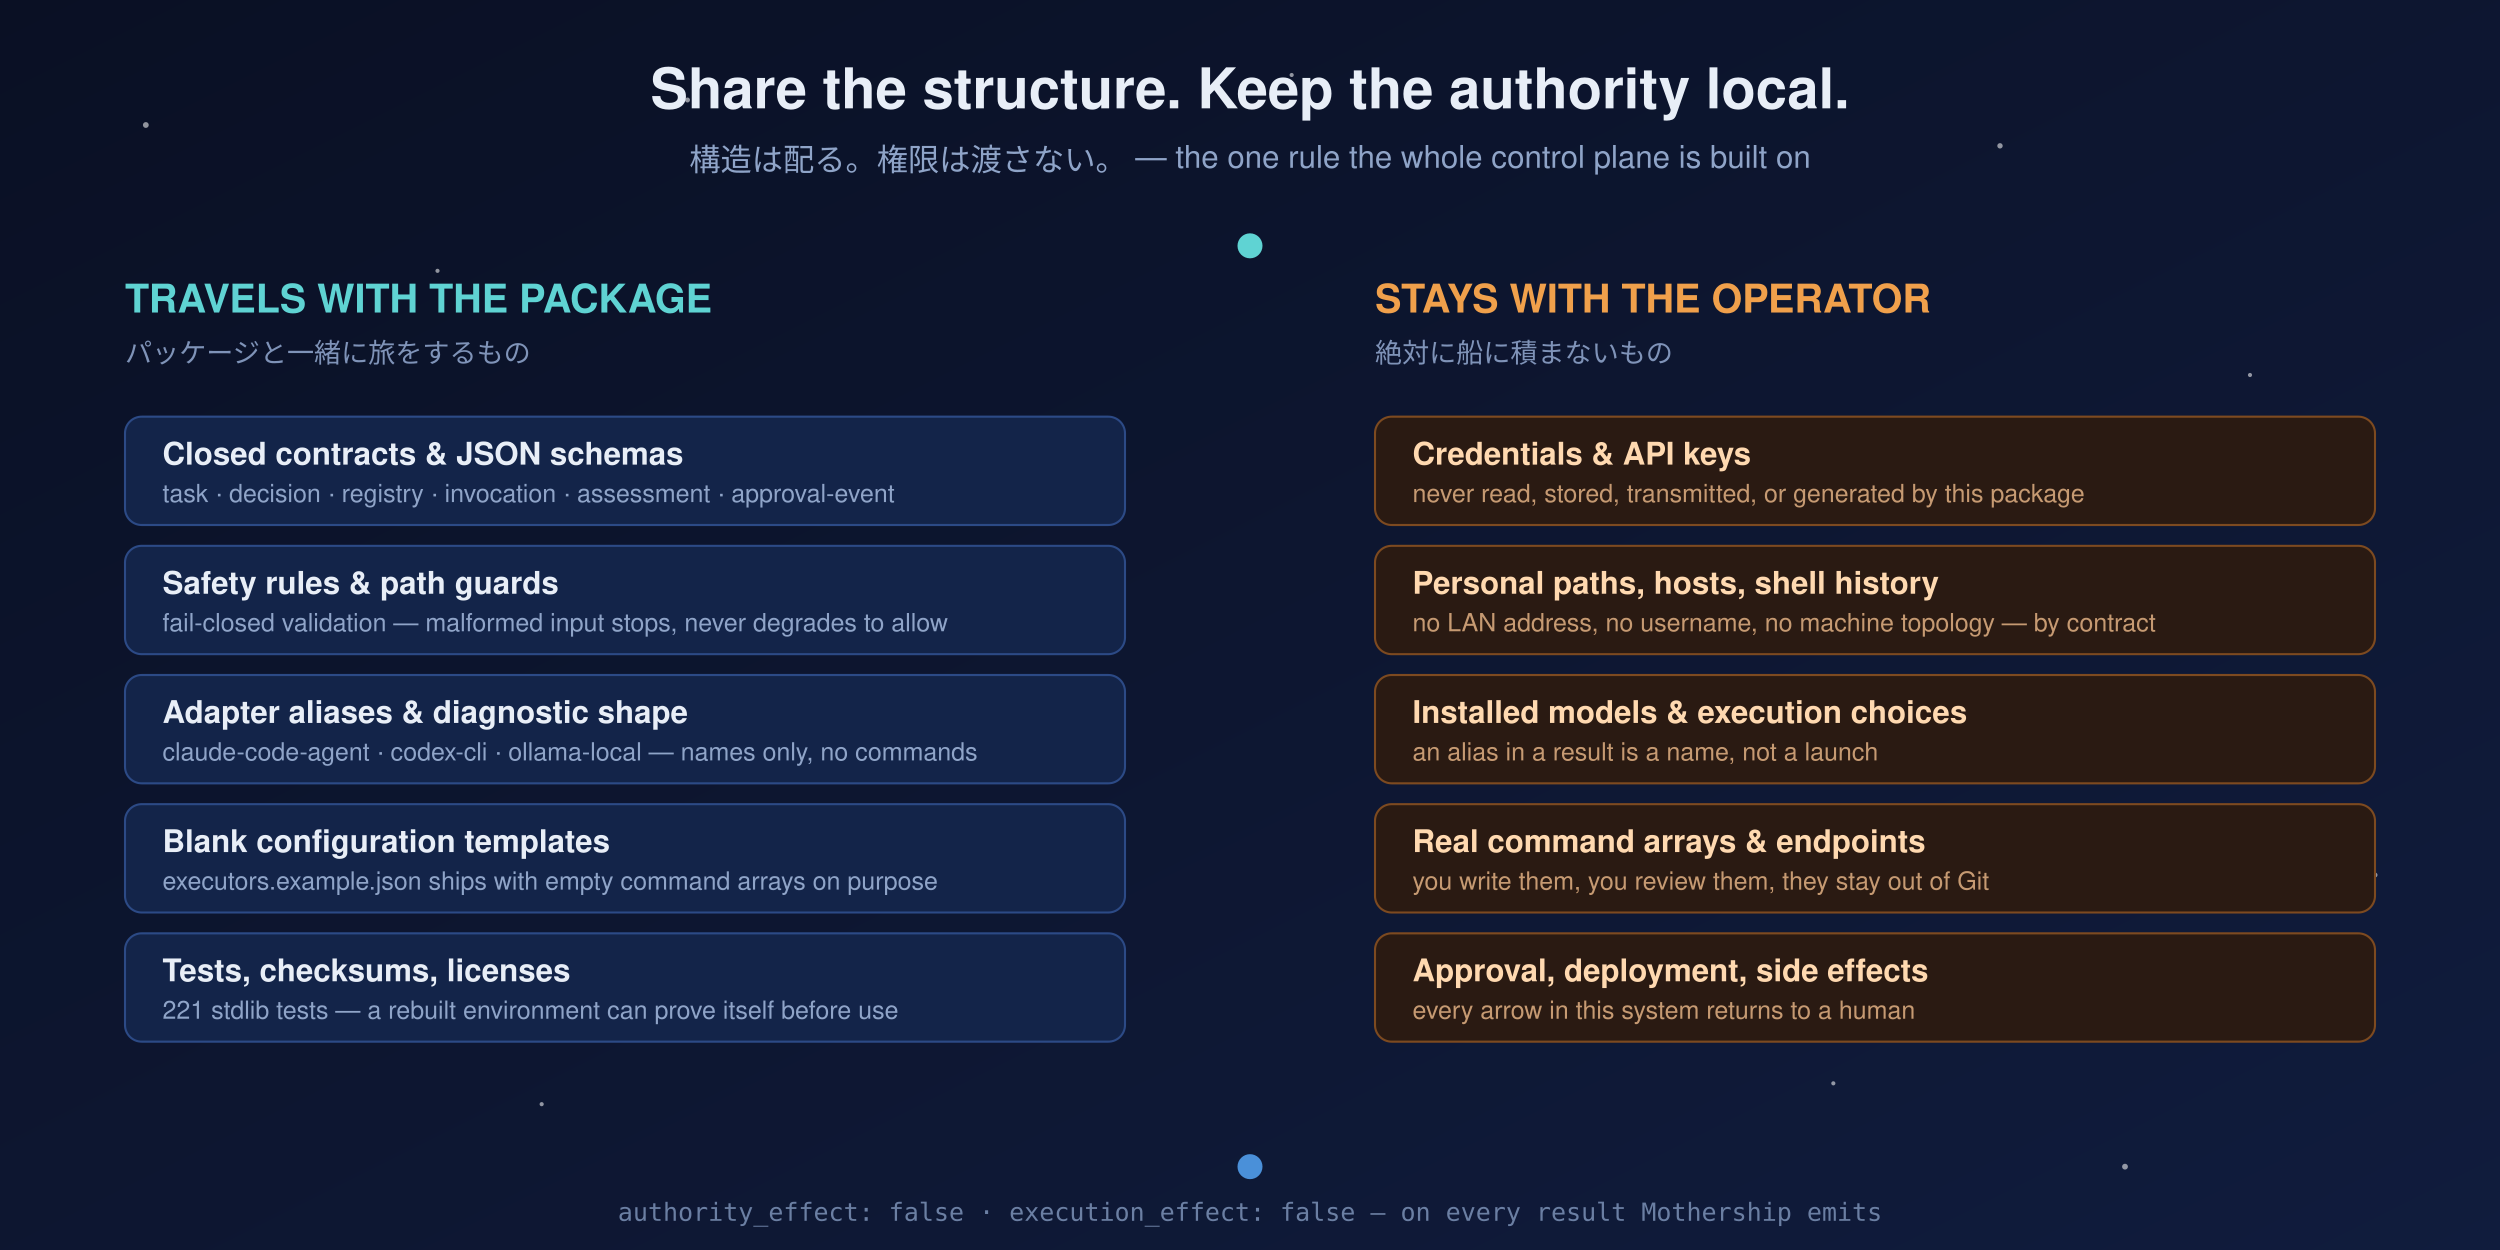
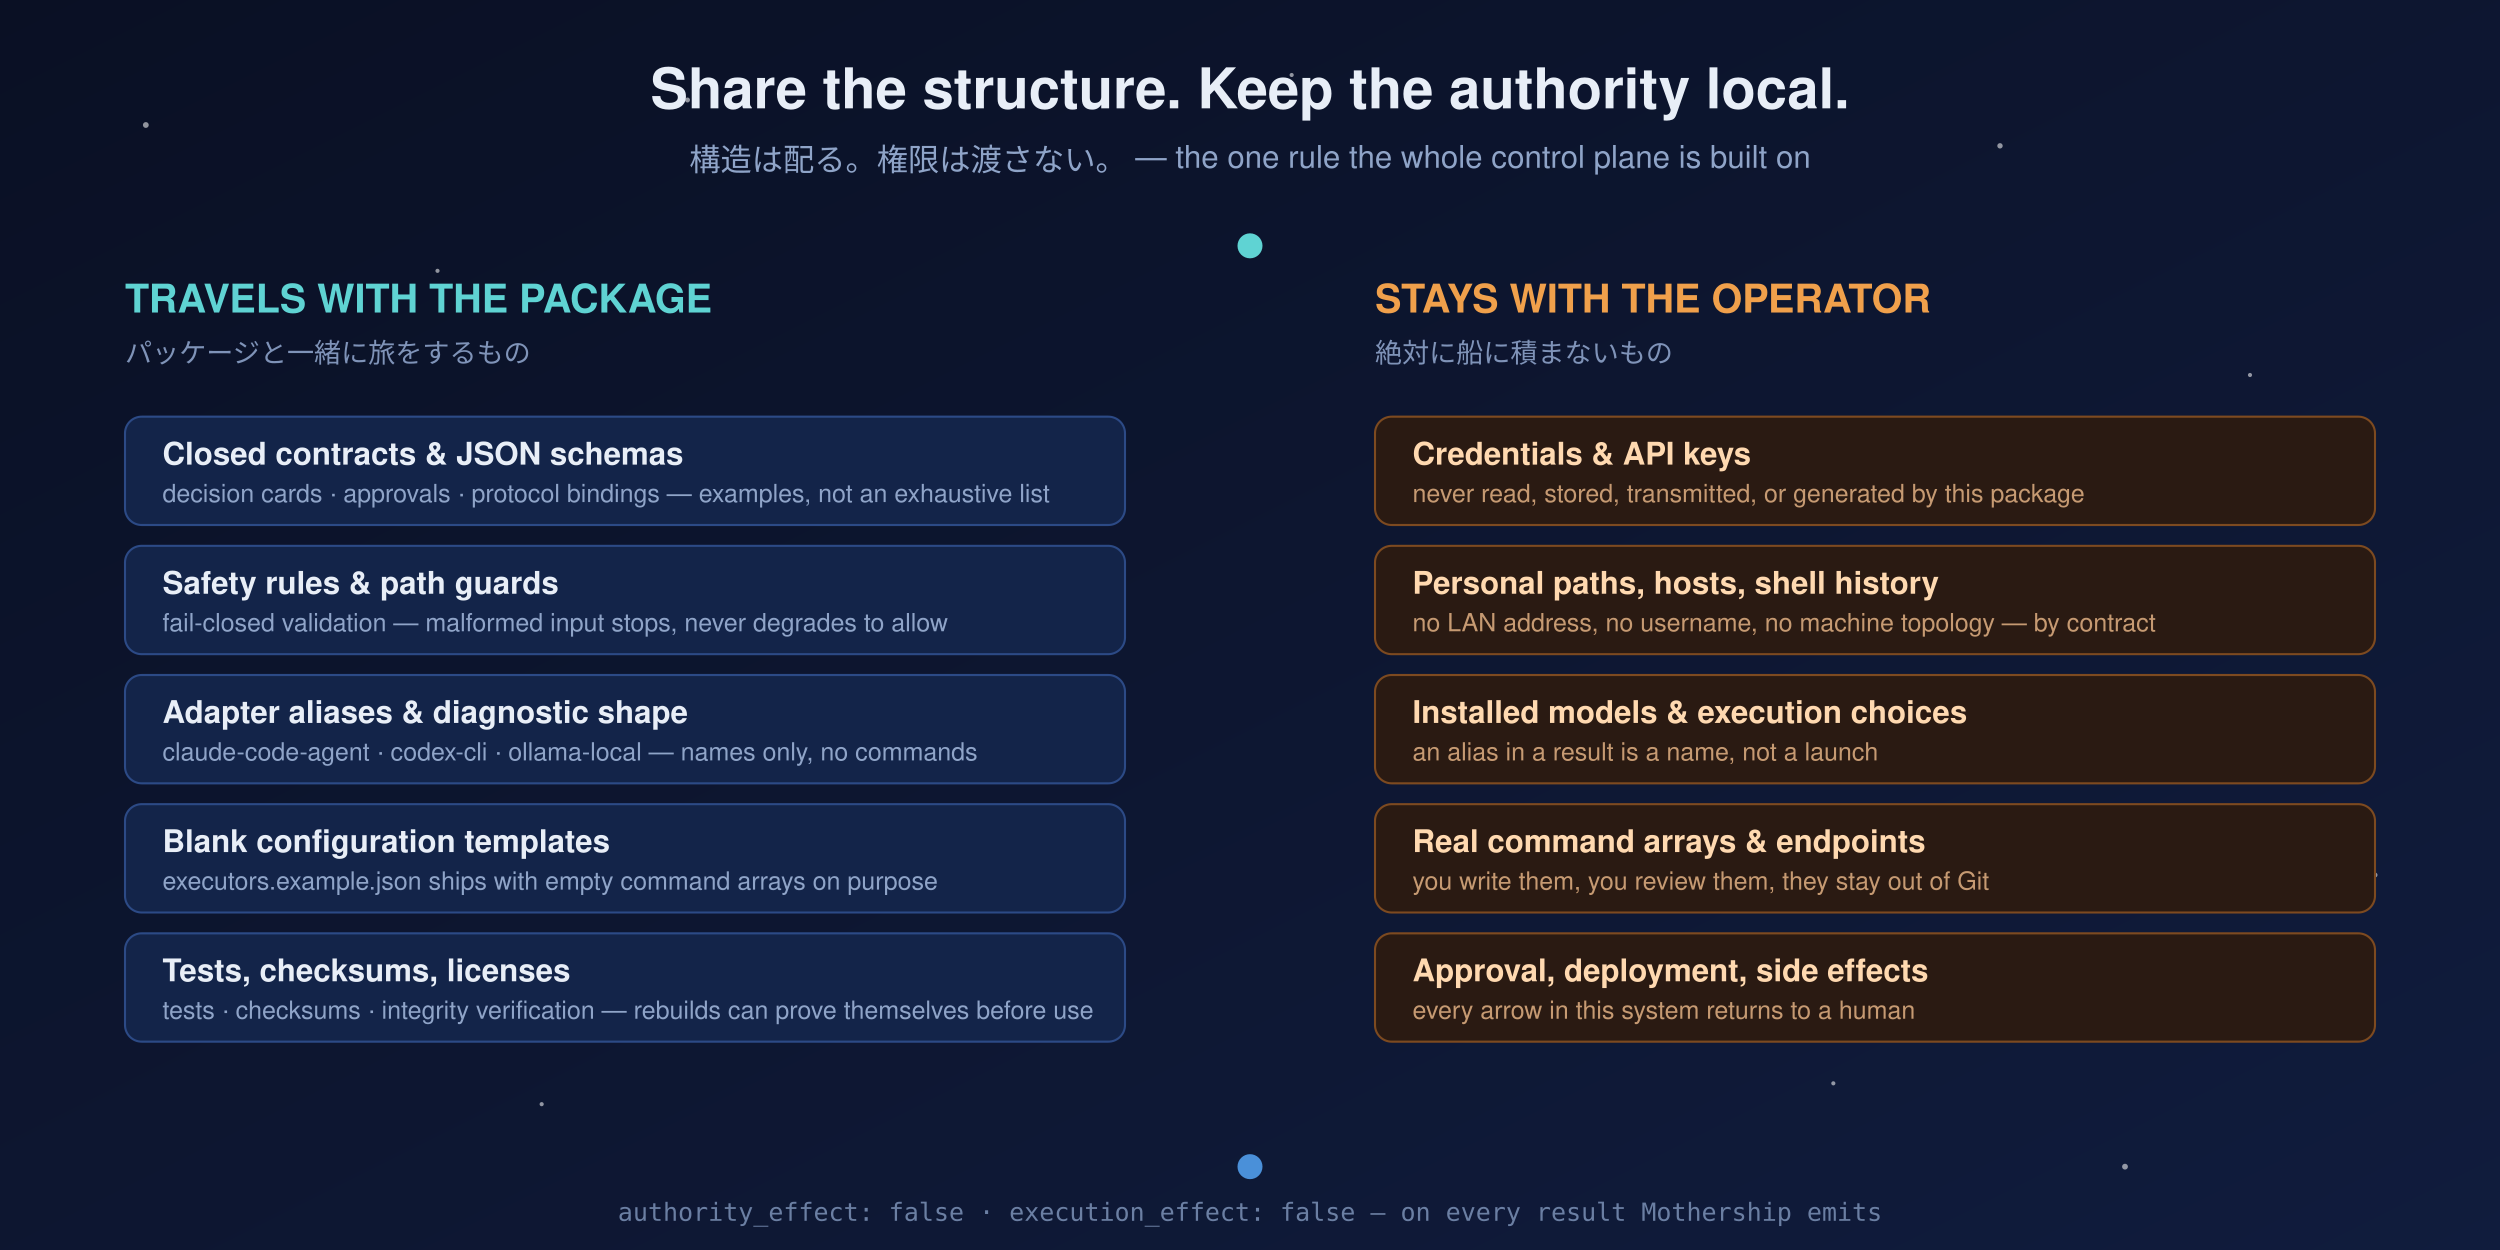
<svg xmlns="http://www.w3.org/2000/svg" viewBox="0 0 1200 600" width="1200" height="600" role="img" aria-label="What travels with the package versus what stays with the operator">
  <defs>
    <linearGradient id="bgGrad" x1="0" y1="0" x2="1" y2="1">
      <stop offset="0%" stop-color="#0a1024" />
      <stop offset="100%" stop-color="#101c3d" />
    </linearGradient>
    <linearGradient id="hullGrad" x1="0" y1="0" x2="0" y2="1">
      <stop offset="0%" stop-color="#5fd3d3" stop-opacity="0.9" />
      <stop offset="100%" stop-color="#4a90d9" stop-opacity="0.15" />
    </linearGradient>
    <filter id="soft" x="-30%" y="-30%" width="160%" height="160%">
      <feGaussianBlur stdDeviation="7" />
    </filter>
  </defs>
  <rect width="1200" height="600" fill="url(#bgGrad)" />
  <g fill="#ffffff" opacity="0.55">
    <circle cx="70" cy="60" r="1.4" />
    <circle cx="210" cy="130" r="1" />
    <circle cx="330" cy="48" r="1.2" />
    <circle cx="150" cy="300" r="1" />
    <circle cx="90" cy="470" r="1.3" />
    <circle cx="260" cy="530" r="1" />
    <circle cx="960" cy="70" r="1.3" />
    <circle cx="1080" cy="180" r="1" />
    <circle cx="1140" cy="420" r="1.2" />
    <circle cx="880" cy="520" r="1" />
    <circle cx="1020" cy="560" r="1.4" />
    <circle cx="620" cy="36" r="1" />
  </g>
  <text x="600" y="52" text-anchor="middle" font-family="ui-sans-serif,-apple-system,Segoe UI,Helvetica,Arial,sans-serif" font-size="27" font-weight="700" fill="#e8eef7">Share the structure. Keep the authority local.</text>
  <text x="600" y="82" text-anchor="middle" font-family="ui-sans-serif,-apple-system,Segoe UI,Helvetica,Arial,sans-serif" font-size="15" fill="#8fa4c8">構造は配る。権限は渡さない。 — the one rule the whole control plane is built on</text>
  <line x1="600" y1="118" x2="600" y2="560" stroke="url(#hullGrad)" stroke-width="3" />
  <g filter="url(#soft)" opacity="0.5">
    <line x1="600" y1="118" x2="600" y2="560" stroke="#5fd3d3" stroke-width="4" />
  </g>
  <circle cx="600" cy="118" r="6" fill="#5fd3d3" />
  <circle cx="600" cy="560" r="6" fill="#4a90d9" />
  <text x="60" y="150" font-family="ui-sans-serif,-apple-system,Segoe UI,Helvetica,Arial,sans-serif" font-size="19" font-weight="700" fill="#5fd3d3">TRAVELS WITH THE PACKAGE</text>
  <text x="60" y="174" font-family="ui-sans-serif,-apple-system,Segoe UI,Helvetica,Arial,sans-serif" font-size="13" fill="#7f93b8">パッケージと一緒に旅をするもの</text>
  <g font-family="ui-sans-serif,-apple-system,Segoe UI,Helvetica,Arial,sans-serif">
    <g transform="translate(60,200)">
      <rect width="480" height="52" rx="8" fill="#132449" stroke="#2c4a86" />
      <text x="18" y="23" font-size="15" font-weight="600" fill="#e8eef7">Closed contracts &amp; JSON schemas</text>
-       <text x="18" y="41" font-size="12" fill="#8fa4c8">task · decision · registry · invocation · assessment · approval-event</text>
+       <text x="18" y="41" font-size="12" fill="#8fa4c8">decision cards · approvals · protocol bindings — examples, not an exhaustive list</text>
    </g>
    <g transform="translate(60,262)">
      <rect width="480" height="52" rx="8" fill="#132449" stroke="#2c4a86" />
      <text x="18" y="23" font-size="15" font-weight="600" fill="#e8eef7">Safety rules &amp; path guards</text>
      <text x="18" y="41" font-size="12" fill="#8fa4c8">fail-closed validation — malformed input stops, never degrades to allow</text>
    </g>
    <g transform="translate(60,324)">
      <rect width="480" height="52" rx="8" fill="#132449" stroke="#2c4a86" />
      <text x="18" y="23" font-size="15" font-weight="600" fill="#e8eef7">Adapter aliases &amp; diagnostic shape</text>
      <text x="18" y="41" font-size="12" fill="#8fa4c8">claude-code-agent · codex-cli · ollama-local — names only, no commands</text>
    </g>
    <g transform="translate(60,386)">
      <rect width="480" height="52" rx="8" fill="#132449" stroke="#2c4a86" />
      <text x="18" y="23" font-size="15" font-weight="600" fill="#e8eef7">Blank configuration templates</text>
      <text x="18" y="41" font-size="12" fill="#8fa4c8">executors.example.json ships with empty command arrays on purpose</text>
    </g>
    <g transform="translate(60,448)">
      <rect width="480" height="52" rx="8" fill="#132449" stroke="#2c4a86" />
      <text x="18" y="23" font-size="15" font-weight="600" fill="#e8eef7">Tests, checksums, licenses</text>
-       <text x="18" y="41" font-size="12" fill="#8fa4c8">221 stdlib tests — a rebuilt environment can prove itself before use</text>
+       <text x="18" y="41" font-size="12" fill="#8fa4c8">tests · checksums · integrity verification — rebuilds can prove themselves before use</text>
    </g>
  </g>
  <text x="660" y="150" font-family="ui-sans-serif,-apple-system,Segoe UI,Helvetica,Arial,sans-serif" font-size="19" font-weight="700" fill="#f0a04b">STAYS WITH THE OPERATOR</text>
  <text x="660" y="174" font-family="ui-sans-serif,-apple-system,Segoe UI,Helvetica,Arial,sans-serif" font-size="13" fill="#7f93b8">絶対に船に積まないもの</text>
  <g font-family="ui-sans-serif,-apple-system,Segoe UI,Helvetica,Arial,sans-serif">
    <g transform="translate(660,200)">
      <rect width="480" height="52" rx="8" fill="#2a1a12" stroke="#7d4a20" />
      <text x="18" y="23" font-size="15" font-weight="600" fill="#ffd9b0">Credentials &amp; API keys</text>
      <text x="18" y="41" font-size="12" fill="#c69a72">never read, stored, transmitted, or generated by this package</text>
    </g>
    <g transform="translate(660,262)">
      <rect width="480" height="52" rx="8" fill="#2a1a12" stroke="#7d4a20" />
      <text x="18" y="23" font-size="15" font-weight="600" fill="#ffd9b0">Personal paths, hosts, shell history</text>
      <text x="18" y="41" font-size="12" fill="#c69a72">no LAN address, no username, no machine topology — by contract</text>
    </g>
    <g transform="translate(660,324)">
      <rect width="480" height="52" rx="8" fill="#2a1a12" stroke="#7d4a20" />
      <text x="18" y="23" font-size="15" font-weight="600" fill="#ffd9b0">Installed models &amp; execution choices</text>
      <text x="18" y="41" font-size="12" fill="#c69a72">an alias in a result is a name, not a launch</text>
    </g>
    <g transform="translate(660,386)">
      <rect width="480" height="52" rx="8" fill="#2a1a12" stroke="#7d4a20" />
      <text x="18" y="23" font-size="15" font-weight="600" fill="#ffd9b0">Real command arrays &amp; endpoints</text>
      <text x="18" y="41" font-size="12" fill="#c69a72">you write them, you review them, they stay out of Git</text>
    </g>
    <g transform="translate(660,448)">
      <rect width="480" height="52" rx="8" fill="#2a1a12" stroke="#7d4a20" />
      <text x="18" y="23" font-size="15" font-weight="600" fill="#ffd9b0">Approval, deployment, side effects</text>
      <text x="18" y="41" font-size="12" fill="#c69a72">every arrow in this system returns to a human</text>
    </g>
  </g>
  <text x="600" y="586" text-anchor="middle" font-family="ui-monospace,SFMono-Regular,Menlo,monospace" font-size="12" fill="#6b7fa3">authority_effect: false · execution_effect: false — on every result Mothership emits</text>
</svg>
